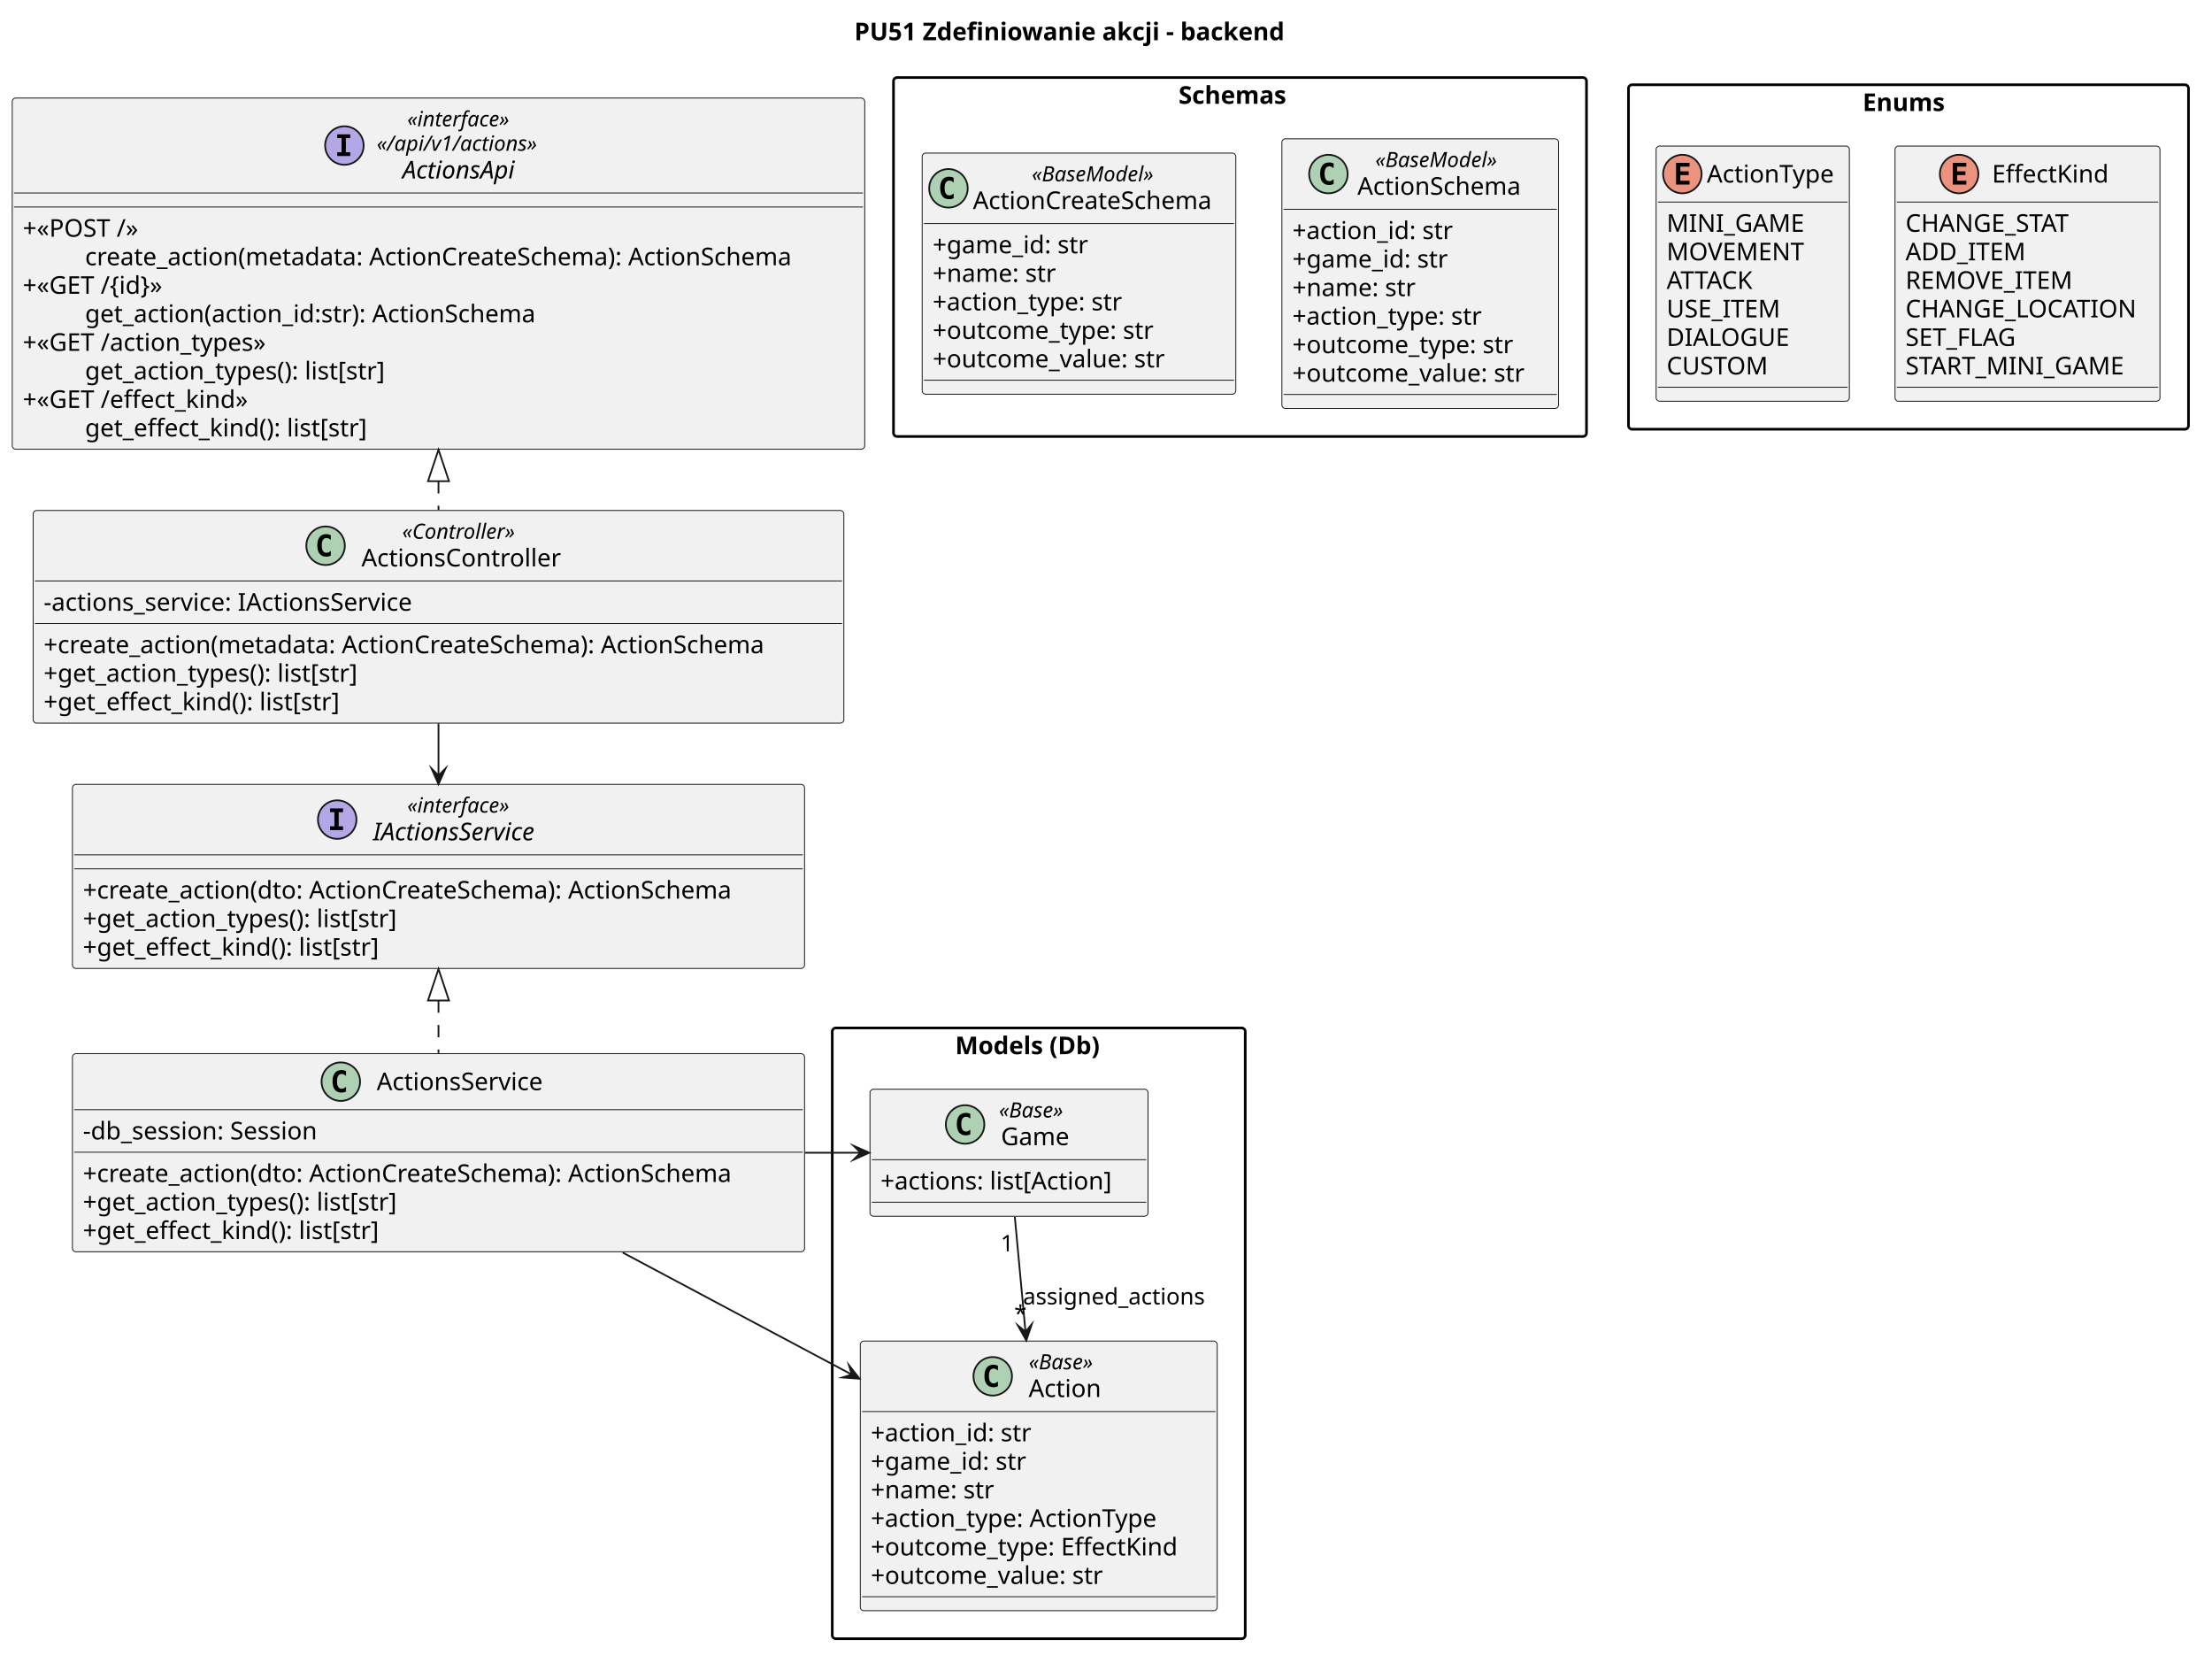
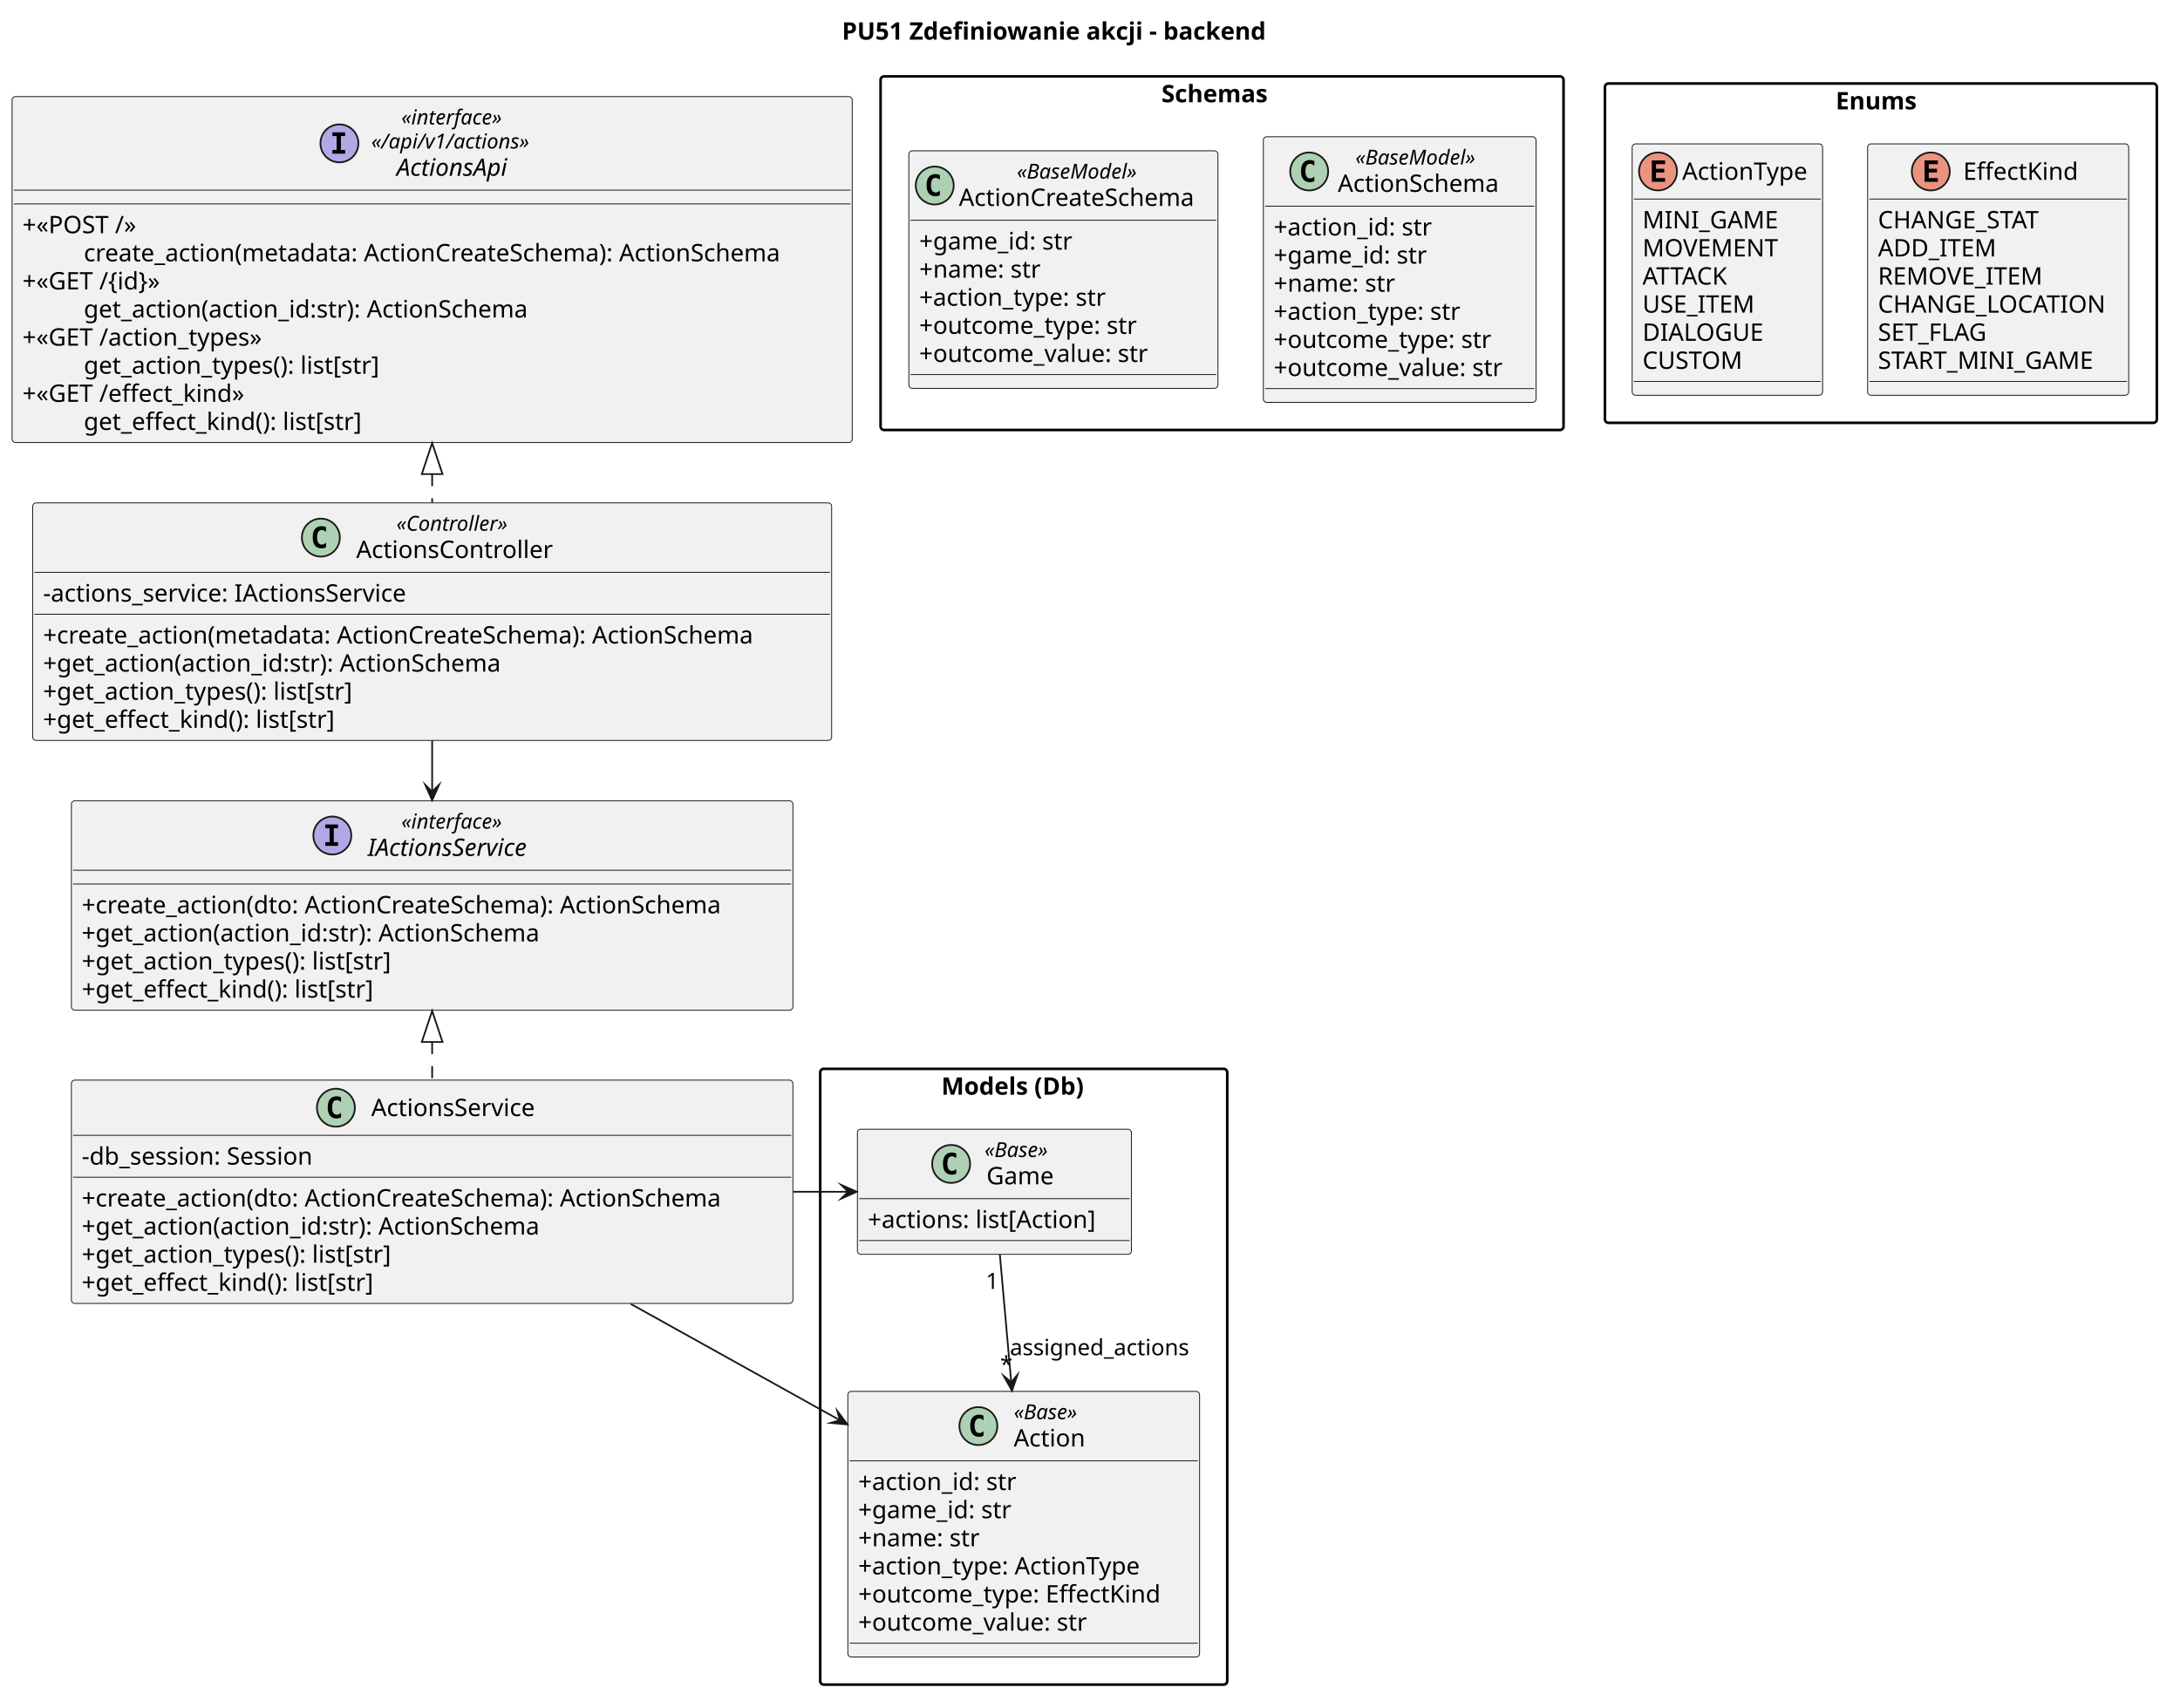
- <svg xmlns="http://www.w3.org/2000/svg" version="1.1" data-diagram-type="CLASS" style="width:1264px;height:950px;background:#FFFFFF;" width="1264px" height="950px" viewBox="0 0 1264 950" zoomAndPan="magnify" preserveAspectRatio="none" contentStyleType="text/css">
+ <svg xmlns="http://www.w3.org/2000/svg" version="1.1" data-diagram-type="CLASS" style="width:1264px;height:990px;background:#FFFFFF;" width="1264px" height="990px" viewBox="0 0 1264 990" zoomAndPan="magnify" preserveAspectRatio="none" contentStyleType="text/css">
  <defs />
  <g font-family="sans-serif" lengthAdjust="spacing">
    <g class="title" data-source-line="9">
      <text x="488.177" y="22.995" fill="#000" font-size="14" textLength="281.217" font-weight="700">PU51 Zdefiniowanie akcji - backend</text>
    </g>
-     <g class="cluster" data-qualified-name="Schemas" id="ent0005" data-source-line="39">
+     <g class="cluster" data-qualified-name="Schemas" id="ent0005" data-source-line="42">
      <rect x="510.57" y="44.297" width="396" height="205.05" fill="none" style="stroke:#000;stroke-width:1.5;" rx="2" ry="2" />
      <text x="673.464" y="59.292" fill="#000" font-size="14" textLength="70.212" font-weight="700">Schemas</text>
    </g>
-     <g class="cluster" data-qualified-name="models" id="ent0008" data-source-line="57">
-       <rect x="475.57" y="587.237" width="236" height="348.92" fill="none" style="stroke:#000;stroke-width:1.5;" rx="2" ry="2" />
-       <text x="545.814" y="602.232" fill="#000" font-size="14" textLength="95.512" font-weight="700">Models (Db)</text>
+     <g class="cluster" data-qualified-name="models" id="ent0008" data-source-line="60">
+       <rect x="475.57" y="619.827" width="236" height="357.07" fill="none" style="stroke:#000;stroke-width:1.5;" rx="2" ry="2" />
+       <text x="545.814" y="634.822" fill="#000" font-size="14" textLength="95.512" font-weight="700">Models (Db)</text>
    </g>
-     <g class="cluster" data-qualified-name="Enums" id="ent0011" data-source-line="72">
+     <g class="cluster" data-qualified-name="Enums" id="ent0011" data-source-line="75">
      <rect x="930.57" y="48.427" width="320" height="196.78" fill="none" style="stroke:#000;stroke-width:1.5;" rx="2" ry="2" />
      <text x="1064.361" y="63.422" fill="#000" font-size="14" textLength="52.418" font-weight="700">Enums</text>
    </g>
-     <g class="entity" data-qualified-name="Schemas.ActionCreateSchema" id="ent0006" data-source-line="40">
+     <g class="entity" data-qualified-name="Schemas.ActionCreateSchema" id="ent0006" data-source-line="43">
      <rect x="526.97" y="87.447" width="179.205" height="137.75" fill="#F1F1F1" style="stroke:#181818;stroke-width:0.5;" rx="2" ry="2" />
      <ellipse cx="541.97" cy="107.58" rx="11" ry="11" fill="#ADD1B2" style="stroke:#181818;stroke-width:1;" />
      <path d="M544.939,113.22 Q544.361,113.517 543.72,113.658 Q543.079,113.814 542.376,113.814 Q539.876,113.814 538.548,112.173 Q537.236,110.517 537.236,107.392 Q537.236,104.267 538.548,102.611 Q539.876,100.955 542.376,100.955 Q543.079,100.955 543.72,101.111 Q544.376,101.267 544.939,101.564 L544.939,104.283 Q544.314,103.705 543.72,103.439 Q543.126,103.158 542.501,103.158 Q541.158,103.158 540.47,104.236 Q539.783,105.298 539.783,107.392 Q539.783,109.486 540.47,110.564 Q541.158,111.627 542.501,111.627 Q543.126,111.627 543.72,111.361 Q544.314,111.08 544.939,110.502 L544.939,113.22 Z " fill="#000" />
      <text x="589.606" y="103.586" fill="#000" font-size="12" textLength="79.934" font-style="italic">«BaseModel»</text>
      <text x="555.97" y="119.411" fill="#000" font-size="14" textLength="147.205">ActionCreateSchema</text>
      <line x1="527.97" y1="127.712" x2="705.175" y2="127.712" style="stroke:#181818;stroke-width:0.5;" />
      <text x="532.97" y="144.708" fill="#000" font-size="14" textLength="98.93">+game_id: str</text>
      <text x="532.97" y="161.004" fill="#000" font-size="14" textLength="79.14">+name: str</text>
      <text x="532.97" y="177.301" fill="#000" font-size="14" textLength="120.805">+action_type: str</text>
      <text x="532.97" y="193.598" fill="#000" font-size="14" textLength="139.152">+outcome_type: str</text>
      <text x="532.97" y="209.895" fill="#000" font-size="14" textLength="146.118">+outcome_value: str</text>
      <line x1="527.97" y1="217.197" x2="705.175" y2="217.197" style="stroke:#181818;stroke-width:0.5;" />
    </g>
-     <g class="entity" data-qualified-name="Schemas.ActionSchema" id="ent0007" data-source-line="47">
+     <g class="entity" data-qualified-name="Schemas.ActionSchema" id="ent0007" data-source-line="50">
      <rect x="732.51" y="79.297" width="158.118" height="154.047" fill="#F1F1F1" style="stroke:#181818;stroke-width:0.5;" rx="2" ry="2" />
      <ellipse cx="759.093" cy="99.43" rx="11" ry="11" fill="#ADD1B2" style="stroke:#181818;stroke-width:1;" />
      <path d="M762.061,105.07 Q761.483,105.367 760.843,105.508 Q760.202,105.664 759.499,105.664 Q756.999,105.664 755.671,104.023 Q754.358,102.367 754.358,99.242 Q754.358,96.117 755.671,94.461 Q756.999,92.805 759.499,92.805 Q760.202,92.805 760.843,92.961 Q761.499,93.117 762.061,93.414 L762.061,96.133 Q761.436,95.555 760.843,95.289 Q760.249,95.008 759.624,95.008 Q758.28,95.008 757.593,96.086 Q756.905,97.148 756.905,99.242 Q756.905,101.336 757.593,102.414 Q758.28,103.477 759.624,103.477 Q760.249,103.477 760.843,103.211 Q761.436,102.93 762.061,102.352 L762.061,105.07 Z " fill="#000" />
      <text x="785.889" y="95.436" fill="#000" font-size="12" textLength="79.934" font-style="italic">«BaseModel»</text>
      <text x="775.667" y="111.261" fill="#000" font-size="14" textLength="100.379">ActionSchema</text>
      <line x1="733.51" y1="119.563" x2="889.628" y2="119.563" style="stroke:#181818;stroke-width:0.5;" />
      <text x="738.51" y="136.558" fill="#000" font-size="14" textLength="102.307">+action_id: str</text>
      <text x="738.51" y="152.854" fill="#000" font-size="14" textLength="98.93">+game_id: str</text>
      <text x="738.51" y="169.151" fill="#000" font-size="14" textLength="79.14">+name: str</text>
      <text x="738.51" y="185.448" fill="#000" font-size="14" textLength="120.805">+action_type: str</text>
      <text x="738.51" y="201.745" fill="#000" font-size="14" textLength="139.152">+outcome_type: str</text>
      <text x="738.51" y="218.042" fill="#000" font-size="14" textLength="146.118">+outcome_value: str</text>
      <line x1="733.51" y1="225.344" x2="889.628" y2="225.344" style="stroke:#181818;stroke-width:0.5;" />
    </g>
-     <g class="entity" data-qualified-name="models.Game" id="ent0009" data-source-line="58">
-       <rect x="497.14" y="622.237" width="158.863" height="72.563" fill="#F1F1F1" style="stroke:#181818;stroke-width:0.5;" rx="2" ry="2" />
-       <ellipse cx="551.482" cy="642.37" rx="11" ry="11" fill="#ADD1B2" style="stroke:#181818;stroke-width:1;" />
-       <path d="M554.451,648.01 Q553.873,648.307 553.232,648.448 Q552.592,648.604 551.889,648.604 Q549.389,648.604 548.06,646.963 Q546.748,645.307 546.748,642.182 Q546.748,639.057 548.06,637.401 Q549.389,635.745 551.889,635.745 Q552.592,635.745 553.232,635.901 Q553.889,636.057 554.451,636.354 L554.451,639.073 Q553.826,638.495 553.232,638.229 Q552.639,637.948 552.014,637.948 Q550.67,637.948 549.982,639.026 Q549.295,640.088 549.295,642.182 Q549.295,644.276 549.982,645.354 Q550.67,646.417 552.014,646.417 Q552.639,646.417 553.232,646.151 Q553.826,645.87 554.451,645.292 L554.451,648.01 Z " fill="#000" />
-       <text x="570.869" y="638.376" fill="#000" font-size="12" textLength="43.904" font-style="italic">«Base»</text>
-       <text x="571.982" y="654.201" fill="#000" font-size="14" textLength="41.679">Game</text>
-       <line x1="498.14" y1="662.502" x2="655.003" y2="662.502" style="stroke:#181818;stroke-width:0.5;" />
-       <text x="503.14" y="679.498" fill="#000" font-size="14" textLength="146.863">+actions: list[Action]</text>
-       <line x1="498.14" y1="686.799" x2="655.003" y2="686.799" style="stroke:#181818;stroke-width:0.5;" />
+     <g class="entity" data-qualified-name="models.Game" id="ent0009" data-source-line="61">
+       <rect x="497.14" y="654.827" width="158.863" height="72.563" fill="#F1F1F1" style="stroke:#181818;stroke-width:0.5;" rx="2" ry="2" />
+       <ellipse cx="551.482" cy="674.96" rx="11" ry="11" fill="#ADD1B2" style="stroke:#181818;stroke-width:1;" />
+       <path d="M554.451,680.6 Q553.873,680.897 553.232,681.038 Q552.592,681.194 551.889,681.194 Q549.389,681.194 548.06,679.553 Q546.748,677.897 546.748,674.772 Q546.748,671.647 548.06,669.991 Q549.389,668.335 551.889,668.335 Q552.592,668.335 553.232,668.491 Q553.889,668.647 554.451,668.944 L554.451,671.663 Q553.826,671.085 553.232,670.819 Q552.639,670.538 552.014,670.538 Q550.67,670.538 549.982,671.616 Q549.295,672.678 549.295,674.772 Q549.295,676.866 549.982,677.944 Q550.67,679.007 552.014,679.007 Q552.639,679.007 553.232,678.741 Q553.826,678.46 554.451,677.882 L554.451,680.6 Z " fill="#000" />
+       <text x="570.869" y="670.966" fill="#000" font-size="12" textLength="43.904" font-style="italic">«Base»</text>
+       <text x="571.982" y="686.791" fill="#000" font-size="14" textLength="41.679">Game</text>
+       <line x1="498.14" y1="695.093" x2="655.003" y2="695.093" style="stroke:#181818;stroke-width:0.5;" />
+       <text x="503.14" y="712.088" fill="#000" font-size="14" textLength="146.863">+actions: list[Action]</text>
+       <line x1="498.14" y1="719.389" x2="655.003" y2="719.389" style="stroke:#181818;stroke-width:0.5;" />
    </g>
-     <g class="entity" data-qualified-name="models.Action" id="ent0010" data-source-line="62">
-       <rect x="491.6" y="766.107" width="203.946" height="154.047" fill="#F1F1F1" style="stroke:#181818;stroke-width:0.5;" rx="2" ry="2" />
-       <ellipse cx="567.277" cy="786.24" rx="11" ry="11" fill="#ADD1B2" style="stroke:#181818;stroke-width:1;" />
-       <path d="M570.246,791.88 Q569.668,792.177 569.027,792.318 Q568.387,792.474 567.683,792.474 Q565.183,792.474 563.855,790.833 Q562.543,789.177 562.543,786.052 Q562.543,782.927 563.855,781.271 Q565.183,779.615 567.683,779.615 Q568.387,779.615 569.027,779.771 Q569.683,779.927 570.246,780.224 L570.246,782.943 Q569.621,782.365 569.027,782.099 Q568.433,781.818 567.808,781.818 Q566.465,781.818 565.777,782.896 Q565.09,783.958 565.09,786.052 Q565.09,788.146 565.777,789.224 Q566.465,790.287 567.808,790.287 Q568.433,790.287 569.027,790.021 Q569.621,789.74 570.246,789.162 L570.246,791.88 Z " fill="#000" />
-       <text x="587.871" y="782.246" fill="#000" font-size="12" textLength="43.904" font-style="italic">«Base»</text>
-       <text x="587.777" y="798.071" fill="#000" font-size="14" textLength="44.092">Action</text>
-       <line x1="492.6" y1="806.373" x2="694.546" y2="806.373" style="stroke:#181818;stroke-width:0.5;" />
-       <text x="497.6" y="823.368" fill="#000" font-size="14" textLength="102.307">+action_id: str</text>
-       <text x="497.6" y="839.664" fill="#000" font-size="14" textLength="98.93">+game_id: str</text>
-       <text x="497.6" y="855.961" fill="#000" font-size="14" textLength="79.14">+name: str</text>
-       <text x="497.6" y="872.258" fill="#000" font-size="14" textLength="180.694">+action_type: ActionType</text>
-       <text x="497.6" y="888.555" fill="#000" font-size="14" textLength="191.946">+outcome_type: EffectKind</text>
-       <text x="497.6" y="904.852" fill="#000" font-size="14" textLength="146.118">+outcome_value: str</text>
-       <line x1="492.6" y1="912.154" x2="694.546" y2="912.154" style="stroke:#181818;stroke-width:0.5;" />
+     <g class="entity" data-qualified-name="models.Action" id="ent0010" data-source-line="65">
+       <rect x="491.6" y="806.847" width="203.946" height="154.047" fill="#F1F1F1" style="stroke:#181818;stroke-width:0.5;" rx="2" ry="2" />
+       <ellipse cx="567.277" cy="826.98" rx="11" ry="11" fill="#ADD1B2" style="stroke:#181818;stroke-width:1;" />
+       <path d="M570.246,832.62 Q569.668,832.917 569.027,833.058 Q568.387,833.214 567.683,833.214 Q565.183,833.214 563.855,831.573 Q562.543,829.917 562.543,826.792 Q562.543,823.667 563.855,822.011 Q565.183,820.355 567.683,820.355 Q568.387,820.355 569.027,820.511 Q569.683,820.667 570.246,820.964 L570.246,823.683 Q569.621,823.105 569.027,822.839 Q568.433,822.558 567.808,822.558 Q566.465,822.558 565.777,823.636 Q565.09,824.698 565.09,826.792 Q565.09,828.886 565.777,829.964 Q566.465,831.027 567.808,831.027 Q568.433,831.027 569.027,830.761 Q569.621,830.48 570.246,829.902 L570.246,832.62 Z " fill="#000" />
+       <text x="587.871" y="822.986" fill="#000" font-size="12" textLength="43.904" font-style="italic">«Base»</text>
+       <text x="587.777" y="838.811" fill="#000" font-size="14" textLength="44.092">Action</text>
+       <line x1="492.6" y1="847.113" x2="694.546" y2="847.113" style="stroke:#181818;stroke-width:0.5;" />
+       <text x="497.6" y="864.108" fill="#000" font-size="14" textLength="102.307">+action_id: str</text>
+       <text x="497.6" y="880.404" fill="#000" font-size="14" textLength="98.93">+game_id: str</text>
+       <text x="497.6" y="896.701" fill="#000" font-size="14" textLength="79.14">+name: str</text>
+       <text x="497.6" y="912.998" fill="#000" font-size="14" textLength="180.694">+action_type: ActionType</text>
+       <text x="497.6" y="929.295" fill="#000" font-size="14" textLength="191.946">+outcome_type: EffectKind</text>
+       <text x="497.6" y="945.592" fill="#000" font-size="14" textLength="146.118">+outcome_value: str</text>
+       <line x1="492.6" y1="952.894" x2="694.546" y2="952.894" style="stroke:#181818;stroke-width:0.5;" />
    </g>
-     <g class="entity" data-qualified-name="Enums.ActionType" id="ent0012" data-source-line="73">
+     <g class="entity" data-qualified-name="Enums.ActionType" id="ent0012" data-source-line="76">
      <rect x="946.35" y="83.427" width="110.429" height="145.781" fill="#F1F1F1" style="stroke:#181818;stroke-width:0.5;" rx="2" ry="2" />
      <ellipse cx="961.35" cy="99.427" rx="11" ry="11" fill="#EB937F" style="stroke:#181818;stroke-width:1;" />
      <path d="M965.459,105.427 L957.741,105.427 L957.741,93.036 L965.459,93.036 L965.459,95.193 L960.194,95.193 L960.194,97.864 L964.959,97.864 L964.959,100.021 L960.194,100.021 L960.194,103.271 L965.459,103.271 L965.459,105.427 Z " fill="#000" />
      <text x="975.35" y="104.274" fill="#000" font-size="14" textLength="78.429">ActionType</text>
      <line x1="947.35" y1="115.427" x2="1055.779" y2="115.427" style="stroke:#181818;stroke-width:0.5;" />
      <text x="952.35" y="132.422" fill="#000" font-size="14" textLength="79.16">MINI_GAME</text>
      <text x="952.35" y="148.719" fill="#000" font-size="14" textLength="81.471">MOVEMENT</text>
      <text x="952.35" y="165.016" fill="#000" font-size="14" textLength="55.214">ATTACK</text>
      <text x="952.35" y="181.313" fill="#000" font-size="14" textLength="68.585">USE_ITEM</text>
      <text x="952.35" y="197.609" fill="#000" font-size="14" textLength="73.247">DIALOGUE</text>
      <text x="952.35" y="213.906" fill="#000" font-size="14" textLength="60.56">CUSTOM</text>
      <line x1="947.35" y1="221.208" x2="1055.779" y2="221.208" style="stroke:#181818;stroke-width:0.5;" />
    </g>
-     <g class="entity" data-qualified-name="Enums.EffectKind" id="ent0013" data-source-line="82">
+     <g class="entity" data-qualified-name="Enums.EffectKind" id="ent0013" data-source-line="85">
      <rect x="1082.87" y="83.427" width="151.392" height="145.781" fill="#F1F1F1" style="stroke:#181818;stroke-width:0.5;" rx="2" ry="2" />
      <ellipse cx="1119.496" cy="99.427" rx="11" ry="11" fill="#EB937F" style="stroke:#181818;stroke-width:1;" />
      <path d="M1123.606,105.427 L1115.887,105.427 L1115.887,93.036 L1123.606,93.036 L1123.606,95.193 L1118.34,95.193 L1118.34,97.864 L1123.106,97.864 L1123.106,100.021 L1118.34,100.021 L1118.34,103.271 L1123.606,103.271 L1123.606,105.427 Z " fill="#000" />
      <text x="1138.302" y="104.274" fill="#000" font-size="14" textLength="71.333">EffectKind</text>
      <line x1="1083.87" y1="115.427" x2="1233.262" y2="115.427" style="stroke:#181818;stroke-width:0.5;" />
      <text x="1088.87" y="132.422" fill="#000" font-size="14" textLength="102.614">CHANGE_STAT</text>
      <text x="1088.87" y="148.719" fill="#000" font-size="14" textLength="71.743">ADD_ITEM</text>
      <text x="1088.87" y="165.016" fill="#000" font-size="14" textLength="100.7">REMOVE_ITEM</text>
      <text x="1088.87" y="181.313" fill="#000" font-size="14" textLength="139.392">CHANGE_LOCATION</text>
      <text x="1088.87" y="197.609" fill="#000" font-size="14" textLength="69.563">SET_FLAG</text>
      <text x="1088.87" y="213.906" fill="#000" font-size="14" textLength="131.455">START_MINI_GAME</text>
      <line x1="1083.87" y1="221.208" x2="1233.262" y2="221.208" style="stroke:#181818;stroke-width:0.5;" />
    </g>
    <g class="entity" data-qualified-name="ActionsApi" id="ent0001" data-source-line="11">
      <rect x="7" y="56.017" width="487.139" height="200.609" fill="#F1F1F1" style="stroke:#181818;stroke-width:0.5;" rx="2" ry="2" />
      <ellipse cx="196.798" cy="83.134" rx="11" ry="11" fill="#B4A7E5" style="stroke:#181818;stroke-width:1;" />
      <path d="M192.72,78.9 L192.72,76.743 L200.11,76.743 L200.11,78.9 L197.642,78.9 L197.642,86.978 L200.11,86.978 L200.11,89.134 L192.72,89.134 L192.72,86.978 L195.188,86.978 L195.188,78.9 L192.72,78.9 Z " fill="#000" />
      <text x="232.718" y="72.156" fill="#000" font-size="12" textLength="68.203" font-style="italic">«interface»</text>
      <text x="215.298" y="86.124" fill="#000" font-size="12" textLength="103.043" font-style="italic">«/api/v1/actions»</text>
      <text x="229.95" y="101.949" fill="#000" font-size="14" textLength="73.739" font-style="italic">ActionsApi</text>
      <line x1="8" y1="110.251" x2="493.139" y2="110.251" style="stroke:#181818;stroke-width:0.5;" />
      <line x1="8" y1="118.251" x2="493.139" y2="118.251" style="stroke:#181818;stroke-width:0.5;" />
      <text x="13" y="135.246" fill="#000" font-size="14" textLength="74.929">+«POST /»</text>
      <text x="48.602" y="151.543" fill="#000" font-size="14" textLength="439.537">create_action(metadata: ActionCreateSchema): ActionSchema</text>
      <text x="13" y="167.84" fill="#000" font-size="14" textLength="96.865">+«GET /{id}»</text>
      <text x="48.602" y="184.137" fill="#000" font-size="14" textLength="279.679">get_action(action_id:str): ActionSchema</text>
      <text x="13" y="200.434" fill="#000" font-size="14" textLength="154.937">+«GET /action_types»</text>
      <text x="48.602" y="216.731" fill="#000" font-size="14" textLength="188.768">get_action_types(): list[str]</text>
      <text x="13" y="233.028" fill="#000" font-size="14" textLength="143.302">+«GET /effect_kind»</text>
      <text x="48.602" y="249.324" fill="#000" font-size="14" textLength="177.133">get_effect_kind(): list[str]</text>
    </g>
    <g class="entity" data-qualified-name="ActionsController" id="ent0002" data-source-line="18">
-       <rect x="18.94" y="291.627" width="463.268" height="121.453" fill="#F1F1F1" style="stroke:#181818;stroke-width:0.5;" rx="2" ry="2" />
+       <rect x="18.94" y="291.627" width="463.268" height="137.75" fill="#F1F1F1" style="stroke:#181818;stroke-width:0.5;" rx="2" ry="2" />
      <ellipse cx="186.044" cy="311.76" rx="11" ry="11" fill="#ADD1B2" style="stroke:#181818;stroke-width:1;" />
      <path d="M189.013,317.4 Q188.435,317.697 187.794,317.838 Q187.154,317.994 186.451,317.994 Q183.951,317.994 182.623,316.353 Q181.31,314.697 181.31,311.572 Q181.31,308.447 182.623,306.791 Q183.951,305.135 186.451,305.135 Q187.154,305.135 187.794,305.291 Q188.451,305.447 189.013,305.744 L189.013,308.463 Q188.388,307.885 187.794,307.619 Q187.201,307.338 186.576,307.338 Q185.232,307.338 184.544,308.416 Q183.857,309.478 183.857,311.572 Q183.857,313.666 184.544,314.744 Q185.232,315.807 186.576,315.807 Q187.201,315.807 187.794,315.541 Q188.388,315.26 189.013,314.682 L189.013,317.4 Z " fill="#000" />
      <text x="229.836" y="307.766" fill="#000" font-size="12" textLength="73.975" font-style="italic">«Controller»</text>
      <text x="206.544" y="323.591" fill="#000" font-size="14" textLength="120.559">ActionsController</text>
      <line x1="19.94" y1="331.893" x2="481.208" y2="331.893" style="stroke:#181818;stroke-width:0.5;" />
      <text x="24.94" y="348.888" fill="#000" font-size="14" textLength="229.011">-actions_service: IActionsService</text>
      <line x1="19.94" y1="356.189" x2="481.208" y2="356.189" style="stroke:#181818;stroke-width:0.5;" />
      <text x="24.94" y="373.184" fill="#000" font-size="14" textLength="451.268">+create_action(metadata: ActionCreateSchema): ActionSchema</text>
-       <text x="24.94" y="389.481" fill="#000" font-size="14" textLength="200.498">+get_action_types(): list[str]</text>
-       <text x="24.94" y="405.778" fill="#000" font-size="14" textLength="188.863">+get_effect_kind(): list[str]</text>
+       <text x="24.94" y="389.481" fill="#000" font-size="14" textLength="291.409">+get_action(action_id:str): ActionSchema</text>
+       <text x="24.94" y="405.778" fill="#000" font-size="14" textLength="200.498">+get_action_types(): list[str]</text>
+       <text x="24.94" y="422.075" fill="#000" font-size="14" textLength="188.863">+get_effect_kind(): list[str]</text>
    </g>
-     <g class="entity" data-qualified-name="IActionsService" id="ent0003" data-source-line="25">
-       <rect x="41.39" y="448.077" width="418.355" height="105.156" fill="#F1F1F1" style="stroke:#181818;stroke-width:0.5;" rx="2" ry="2" />
-       <ellipse cx="192.69" cy="468.21" rx="11" ry="11" fill="#B4A7E5" style="stroke:#181818;stroke-width:1;" />
-       <path d="M188.612,463.975 L188.612,461.819 L196.002,461.819 L196.002,463.975 L193.534,463.975 L193.534,472.053 L196.002,472.053 L196.002,474.21 L188.612,474.21 L188.612,472.053 L191.08,472.053 L191.08,463.975 L188.612,463.975 Z " fill="#000" />
-       <text x="232.716" y="464.216" fill="#000" font-size="12" textLength="68.203" font-style="italic">«interface»</text>
-       <text x="213.19" y="480.041" fill="#000" font-size="14" textLength="107.256" font-style="italic">IActionsService</text>
-       <line x1="42.39" y1="488.343" x2="458.745" y2="488.343" style="stroke:#181818;stroke-width:0.5;" />
-       <line x1="42.39" y1="496.343" x2="458.745" y2="496.343" style="stroke:#181818;stroke-width:0.5;" />
-       <text x="47.39" y="513.338" fill="#000" font-size="14" textLength="406.355">+create_action(dto: ActionCreateSchema): ActionSchema</text>
-       <text x="47.39" y="529.634" fill="#000" font-size="14" textLength="200.498">+get_action_types(): list[str]</text>
-       <text x="47.39" y="545.931" fill="#000" font-size="14" textLength="188.863">+get_effect_kind(): list[str]</text>
+     <g class="entity" data-qualified-name="IActionsService" id="ent0003" data-source-line="26">
+       <rect x="41.39" y="464.377" width="418.355" height="121.453" fill="#F1F1F1" style="stroke:#181818;stroke-width:0.5;" rx="2" ry="2" />
+       <ellipse cx="192.69" cy="484.51" rx="11" ry="11" fill="#B4A7E5" style="stroke:#181818;stroke-width:1;" />
+       <path d="M188.612,480.275 L188.612,478.119 L196.002,478.119 L196.002,480.275 L193.534,480.275 L193.534,488.353 L196.002,488.353 L196.002,490.51 L188.612,490.51 L188.612,488.353 L191.08,488.353 L191.08,480.275 L188.612,480.275 Z " fill="#000" />
+       <text x="232.716" y="480.516" fill="#000" font-size="12" textLength="68.203" font-style="italic">«interface»</text>
+       <text x="213.19" y="496.341" fill="#000" font-size="14" textLength="107.256" font-style="italic">IActionsService</text>
+       <line x1="42.39" y1="504.643" x2="458.745" y2="504.643" style="stroke:#181818;stroke-width:0.5;" />
+       <line x1="42.39" y1="512.643" x2="458.745" y2="512.643" style="stroke:#181818;stroke-width:0.5;" />
+       <text x="47.39" y="529.638" fill="#000" font-size="14" textLength="406.355">+create_action(dto: ActionCreateSchema): ActionSchema</text>
+       <text x="47.39" y="545.934" fill="#000" font-size="14" textLength="291.409">+get_action(action_id:str): ActionSchema</text>
+       <text x="47.39" y="562.231" fill="#000" font-size="14" textLength="200.498">+get_action_types(): list[str]</text>
+       <text x="47.39" y="578.528" fill="#000" font-size="14" textLength="188.863">+get_effect_kind(): list[str]</text>
    </g>
-     <g class="entity" data-qualified-name="ActionsService" id="ent0004" data-source-line="32">
-       <rect x="41.39" y="601.927" width="418.355" height="113.188" fill="#F1F1F1" style="stroke:#181818;stroke-width:0.5;" rx="2" ry="2" />
-       <ellipse cx="194.754" cy="617.927" rx="11" ry="11" fill="#ADD1B2" style="stroke:#181818;stroke-width:1;" />
-       <path d="M197.723,623.568 Q197.145,623.864 196.504,624.005 Q195.864,624.161 195.161,624.161 Q192.661,624.161 191.332,622.521 Q190.02,620.864 190.02,617.739 Q190.02,614.614 191.332,612.958 Q192.661,611.302 195.161,611.302 Q195.864,611.302 196.504,611.458 Q197.161,611.614 197.723,611.911 L197.723,614.63 Q197.098,614.052 196.504,613.786 Q195.911,613.505 195.286,613.505 Q193.942,613.505 193.254,614.583 Q192.567,615.646 192.567,617.739 Q192.567,619.833 193.254,620.911 Q193.942,621.974 195.286,621.974 Q195.911,621.974 196.504,621.708 Q197.098,621.427 197.723,620.849 L197.723,623.568 Z " fill="#000" />
-       <text x="215.254" y="622.774" fill="#000" font-size="14" textLength="103.127">ActionsService</text>
-       <line x1="42.39" y1="633.927" x2="458.745" y2="633.927" style="stroke:#181818;stroke-width:0.5;" />
-       <text x="47.39" y="650.922" fill="#000" font-size="14" textLength="144.231">-db_session: Session</text>
-       <line x1="42.39" y1="658.224" x2="458.745" y2="658.224" style="stroke:#181818;stroke-width:0.5;" />
-       <text x="47.39" y="675.219" fill="#000" font-size="14" textLength="406.355">+create_action(dto: ActionCreateSchema): ActionSchema</text>
-       <text x="47.39" y="691.516" fill="#000" font-size="14" textLength="200.498">+get_action_types(): list[str]</text>
-       <text x="47.39" y="707.813" fill="#000" font-size="14" textLength="188.863">+get_effect_kind(): list[str]</text>
+     <g class="entity" data-qualified-name="ActionsService" id="ent0004" data-source-line="34">
+       <rect x="41.39" y="626.367" width="418.355" height="129.484" fill="#F1F1F1" style="stroke:#181818;stroke-width:0.5;" rx="2" ry="2" />
+       <ellipse cx="194.754" cy="642.367" rx="11" ry="11" fill="#ADD1B2" style="stroke:#181818;stroke-width:1;" />
+       <path d="M197.723,648.008 Q197.145,648.304 196.504,648.445 Q195.864,648.601 195.161,648.601 Q192.661,648.601 191.332,646.961 Q190.02,645.304 190.02,642.179 Q190.02,639.054 191.332,637.398 Q192.661,635.742 195.161,635.742 Q195.864,635.742 196.504,635.898 Q197.161,636.054 197.723,636.351 L197.723,639.07 Q197.098,638.492 196.504,638.226 Q195.911,637.945 195.286,637.945 Q193.942,637.945 193.254,639.023 Q192.567,640.086 192.567,642.179 Q192.567,644.273 193.254,645.351 Q193.942,646.414 195.286,646.414 Q195.911,646.414 196.504,646.148 Q197.098,645.867 197.723,645.289 L197.723,648.008 Z " fill="#000" />
+       <text x="215.254" y="647.214" fill="#000" font-size="14" textLength="103.127">ActionsService</text>
+       <line x1="42.39" y1="658.367" x2="458.745" y2="658.367" style="stroke:#181818;stroke-width:0.5;" />
+       <text x="47.39" y="675.362" fill="#000" font-size="14" textLength="144.231">-db_session: Session</text>
+       <line x1="42.39" y1="682.664" x2="458.745" y2="682.664" style="stroke:#181818;stroke-width:0.5;" />
+       <text x="47.39" y="699.659" fill="#000" font-size="14" textLength="406.355">+create_action(dto: ActionCreateSchema): ActionSchema</text>
+       <text x="47.39" y="715.956" fill="#000" font-size="14" textLength="291.409">+get_action(action_id:str): ActionSchema</text>
+       <text x="47.39" y="732.253" fill="#000" font-size="14" textLength="200.498">+get_action_types(): list[str]</text>
+       <text x="47.39" y="748.549" fill="#000" font-size="14" textLength="188.863">+get_effect_kind(): list[str]</text>
    </g>
-     <g class="link" data-entity-1="ent0003" data-entity-2="ent0004" id="lnk15" data-source-line="92" data-link-type="extension">
-       <path d="M250.57,571.557 C250.57,586.967 250.57,585.907 250.57,601.557" style="stroke:#181818;stroke-width:1;stroke-dasharray:7,7;" fill="none" id="IActionsService-backto-ActionsService" codeLine="92" />
-       <polygon points="250.57,553.557,244.57,571.557,256.57,571.557,250.57,553.557" fill="none" style="stroke:#181818;stroke-width:1;stroke-linejoin:miter;stroke-miterlimit:10;" />
+     <g class="link" data-entity-1="ent0003" data-entity-2="ent0004" id="lnk15" data-source-line="95" data-link-type="extension">
+       <path d="M250.57,604.237 C250.57,617.217 250.57,612.987 250.57,626.117" style="stroke:#181818;stroke-width:1;stroke-dasharray:7,7;" fill="none" id="IActionsService-backto-ActionsService" codeLine="95" />
+       <polygon points="250.57,586.237,244.57,604.237,256.57,604.237,250.57,586.237" fill="none" style="stroke:#181818;stroke-width:1;stroke-linejoin:miter;stroke-miterlimit:10;" />
    </g>
-     <g class="link" data-entity-1="ent0001" data-entity-2="ent0002" id="lnk17" data-source-line="93" data-link-type="extension">
-       <path d="M250.57,274.897 C250.57,286.617 250.57,280.297 250.57,291.227" style="stroke:#181818;stroke-width:1;stroke-dasharray:7,7;" fill="none" id="ActionsApi-backto-ActionsController" codeLine="93" />
-       <polygon points="250.57,256.897,244.57,274.897,256.57,274.897,250.57,256.897" fill="none" style="stroke:#181818;stroke-width:1;stroke-linejoin:miter;stroke-miterlimit:10;" />
+     <g class="link" data-entity-1="ent0001" data-entity-2="ent0002" id="lnk17" data-source-line="96" data-link-type="extension">
+       <path d="M250.57,274.927 C250.57,286.587 250.57,280.277 250.57,291.367" style="stroke:#181818;stroke-width:1;stroke-dasharray:7,7;" fill="none" id="ActionsApi-backto-ActionsController" codeLine="96" />
+       <polygon points="250.57,256.927,244.57,274.927,256.57,274.927,250.57,256.927" fill="none" style="stroke:#181818;stroke-width:1;stroke-linejoin:miter;stroke-miterlimit:10;" />
    </g>
-     <g class="link" data-entity-1="ent0004" data-entity-2="ent0009" id="lnk18" data-source-line="95" data-link-type="dependency">
-       <path d="M460.09,658.517 C464.98,658.517 467.9,658.517 467.9,658.517 C467.9,658.517 475.31,658.517 491.74,658.517" style="stroke:#181818;stroke-width:1;" fill="none" id="ActionsService-to-Game" codeLine="95" />
-       <polygon points="496.74,658.517,487.74,654.517,491.74,658.517,487.74,662.517,496.74,658.517" fill="#181818" style="stroke:#181818;stroke-width:1;stroke-linejoin:miter;stroke-miterlimit:10;" />
+     <g class="link" data-entity-1="ent0004" data-entity-2="ent0009" id="lnk18" data-source-line="98" data-link-type="dependency">
+       <path d="M460.09,691.107 C464.98,691.107 467.9,691.107 467.9,691.107 C467.9,691.107 475.31,691.107 491.74,691.107" style="stroke:#181818;stroke-width:1;" fill="none" id="ActionsService-to-Game" codeLine="98" />
+       <polygon points="496.74,691.107,487.74,687.107,491.74,691.107,487.74,695.107,496.74,691.107" fill="#181818" style="stroke:#181818;stroke-width:1;stroke-linejoin:miter;stroke-miterlimit:10;" />
    </g>
-     <g class="link" data-entity-1="ent0004" data-entity-2="ent0010" id="lnk19" data-source-line="96" data-link-type="dependency">
-       <path d="M355.81,715.547 C398.84,738.457 444.027,762.517 486.757,785.267" style="stroke:#181818;stroke-width:1;" fill="none" id="ActionsService-to-Action" codeLine="96" />
-       <polygon points="491.17,787.617,485.106,779.857,486.757,785.267,481.346,786.918,491.17,787.617" fill="#181818" style="stroke:#181818;stroke-width:1;stroke-linejoin:miter;stroke-miterlimit:10;" />
+     <g class="link" data-entity-1="ent0004" data-entity-2="ent0010" id="lnk19" data-source-line="99" data-link-type="dependency">
+       <path d="M365.74,756.157 C406.41,778.787 447.471,801.616 487.001,823.606" style="stroke:#181818;stroke-width:1;" fill="none" id="ActionsService-to-Action" codeLine="99" />
+       <polygon points="491.37,826.037,485.45,818.166,487.001,823.606,481.561,825.157,491.37,826.037" fill="#181818" style="stroke:#181818;stroke-width:1;stroke-linejoin:miter;stroke-miterlimit:10;" />
    </g>
-     <g class="link" data-entity-1="ent0002" data-entity-2="ent0003" id="lnk20" data-source-line="99" data-link-type="dependency">
-       <path d="M250.57,413.287 C250.57,424.807 250.57,431.777 250.57,443.007" style="stroke:#181818;stroke-width:1;" fill="none" id="ActionsController-to-IActionsService" codeLine="99" />
-       <polygon points="250.57,448.007,254.57,439.007,250.57,443.007,246.57,439.007,250.57,448.007" fill="#181818" style="stroke:#181818;stroke-width:1;stroke-linejoin:miter;stroke-miterlimit:10;" />
+     <g class="link" data-entity-1="ent0002" data-entity-2="ent0003" id="lnk20" data-source-line="102" data-link-type="dependency">
+       <path d="M250.57,429.517 C250.57,440.997 250.57,447.857 250.57,459.117" style="stroke:#181818;stroke-width:1;" fill="none" id="ActionsController-to-IActionsService" codeLine="102" />
+       <polygon points="250.57,464.117,254.57,455.117,250.57,459.117,246.57,455.117,250.57,464.117" fill="#181818" style="stroke:#181818;stroke-width:1;stroke-linejoin:miter;stroke-miterlimit:10;" />
    </g>
-     <g class="link" data-entity-1="ent0009" data-entity-2="ent0010" id="lnk21" data-source-line="103" data-link-type="dependency">
-       <path d="M579.89,695.157 C581.76,715.297 583.717,736.298 585.997,760.798" style="stroke:#181818;stroke-width:1;" fill="none" id="Game-to-Action" codeLine="103" />
-       <polygon points="586.46,765.777,589.609,756.445,585.997,760.798,581.643,757.186,586.46,765.777" fill="#181818" style="stroke:#181818;stroke-width:1;stroke-linejoin:miter;stroke-miterlimit:10;" />
-       <text x="584.57" y="745.174" fill="#000" font-size="13" textLength="111.154">assigned_actions</text>
-       <text x="571.796" y="714.822" fill="#000" font-size="13">1</text>
-       <text x="579.551" y="755.027" fill="#000" font-size="13">*</text>
+     <g class="link" data-entity-1="ent0009" data-entity-2="ent0010" id="lnk21" data-source-line="106" data-link-type="dependency">
+       <path d="M579.73,727.547 C581.71,749.737 583.885,774.237 586.325,801.547" style="stroke:#181818;stroke-width:1;" fill="none" id="Game-to-Action" codeLine="106" />
+       <polygon points="586.77,806.527,589.953,797.207,586.325,801.547,581.985,797.919,586.77,806.527" fill="#181818" style="stroke:#181818;stroke-width:1;stroke-linejoin:miter;stroke-miterlimit:10;" />
+       <text x="585.57" y="785.914" fill="#000" font-size="13" textLength="111.154">assigned_actions</text>
+       <text x="571.604" y="747.452" fill="#000" font-size="13">1</text>
+       <text x="579.889" y="795.778" fill="#000" font-size="13">*</text>
    </g>
  </g>
</svg>
